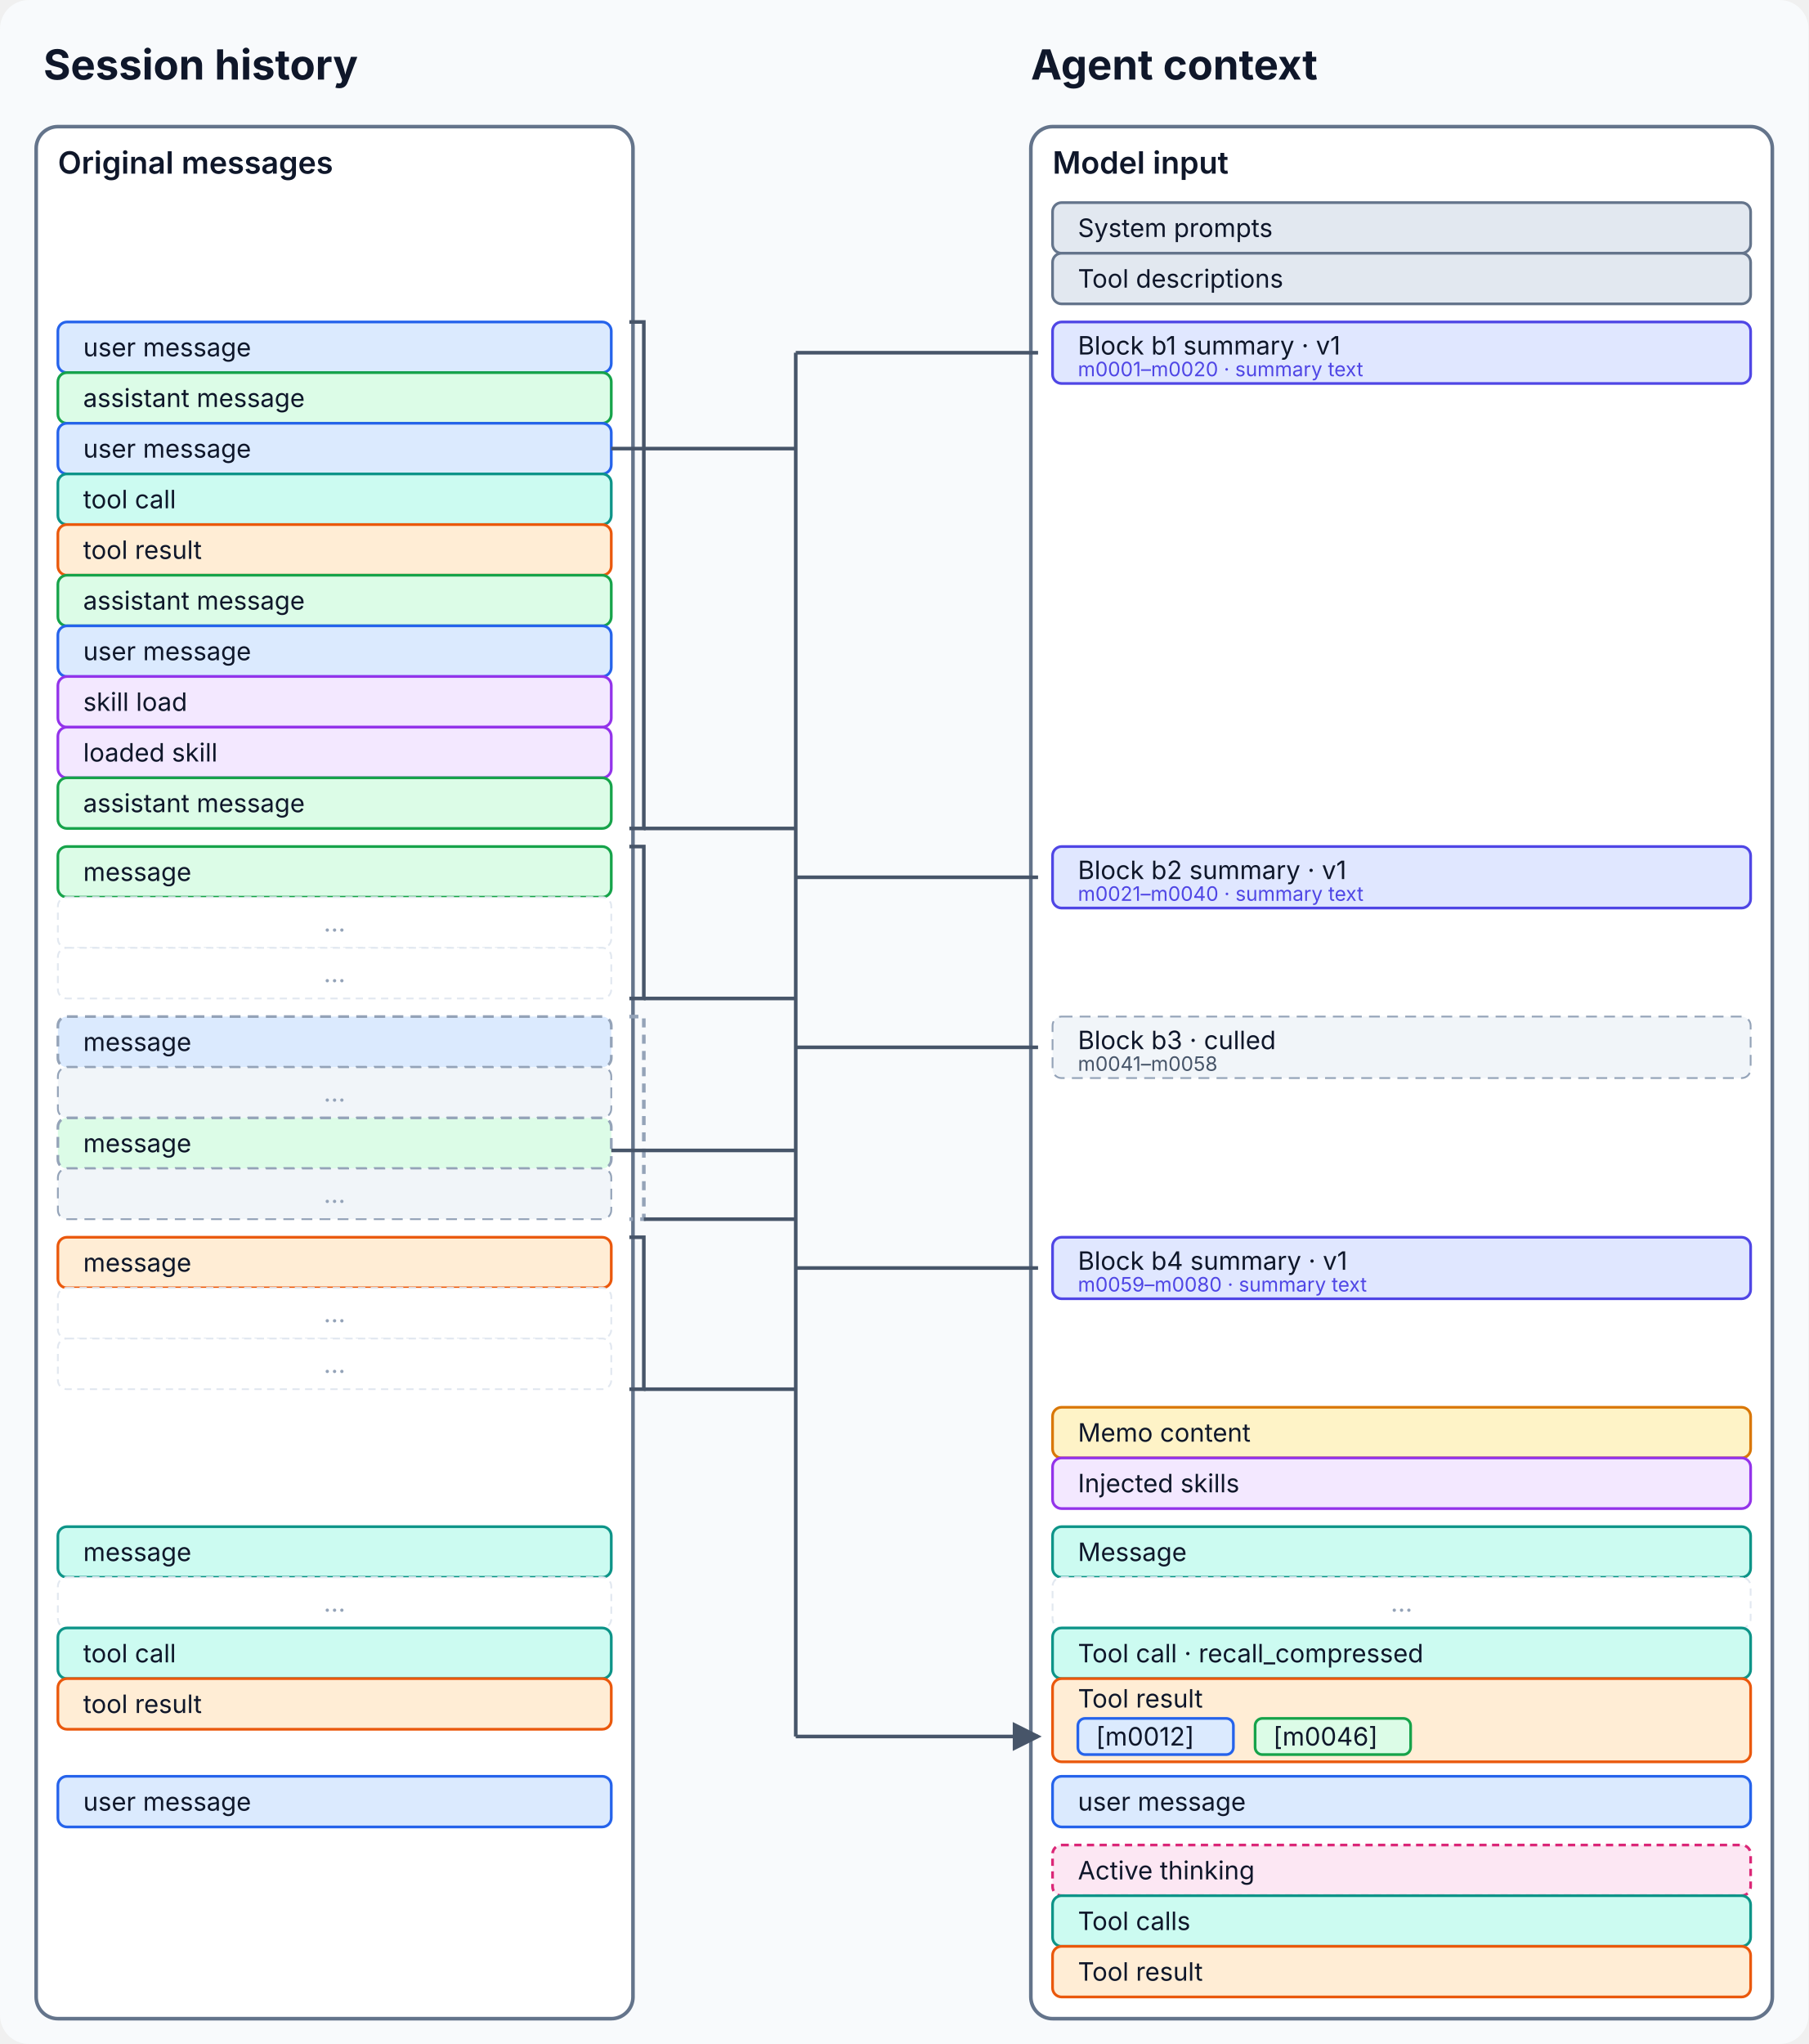
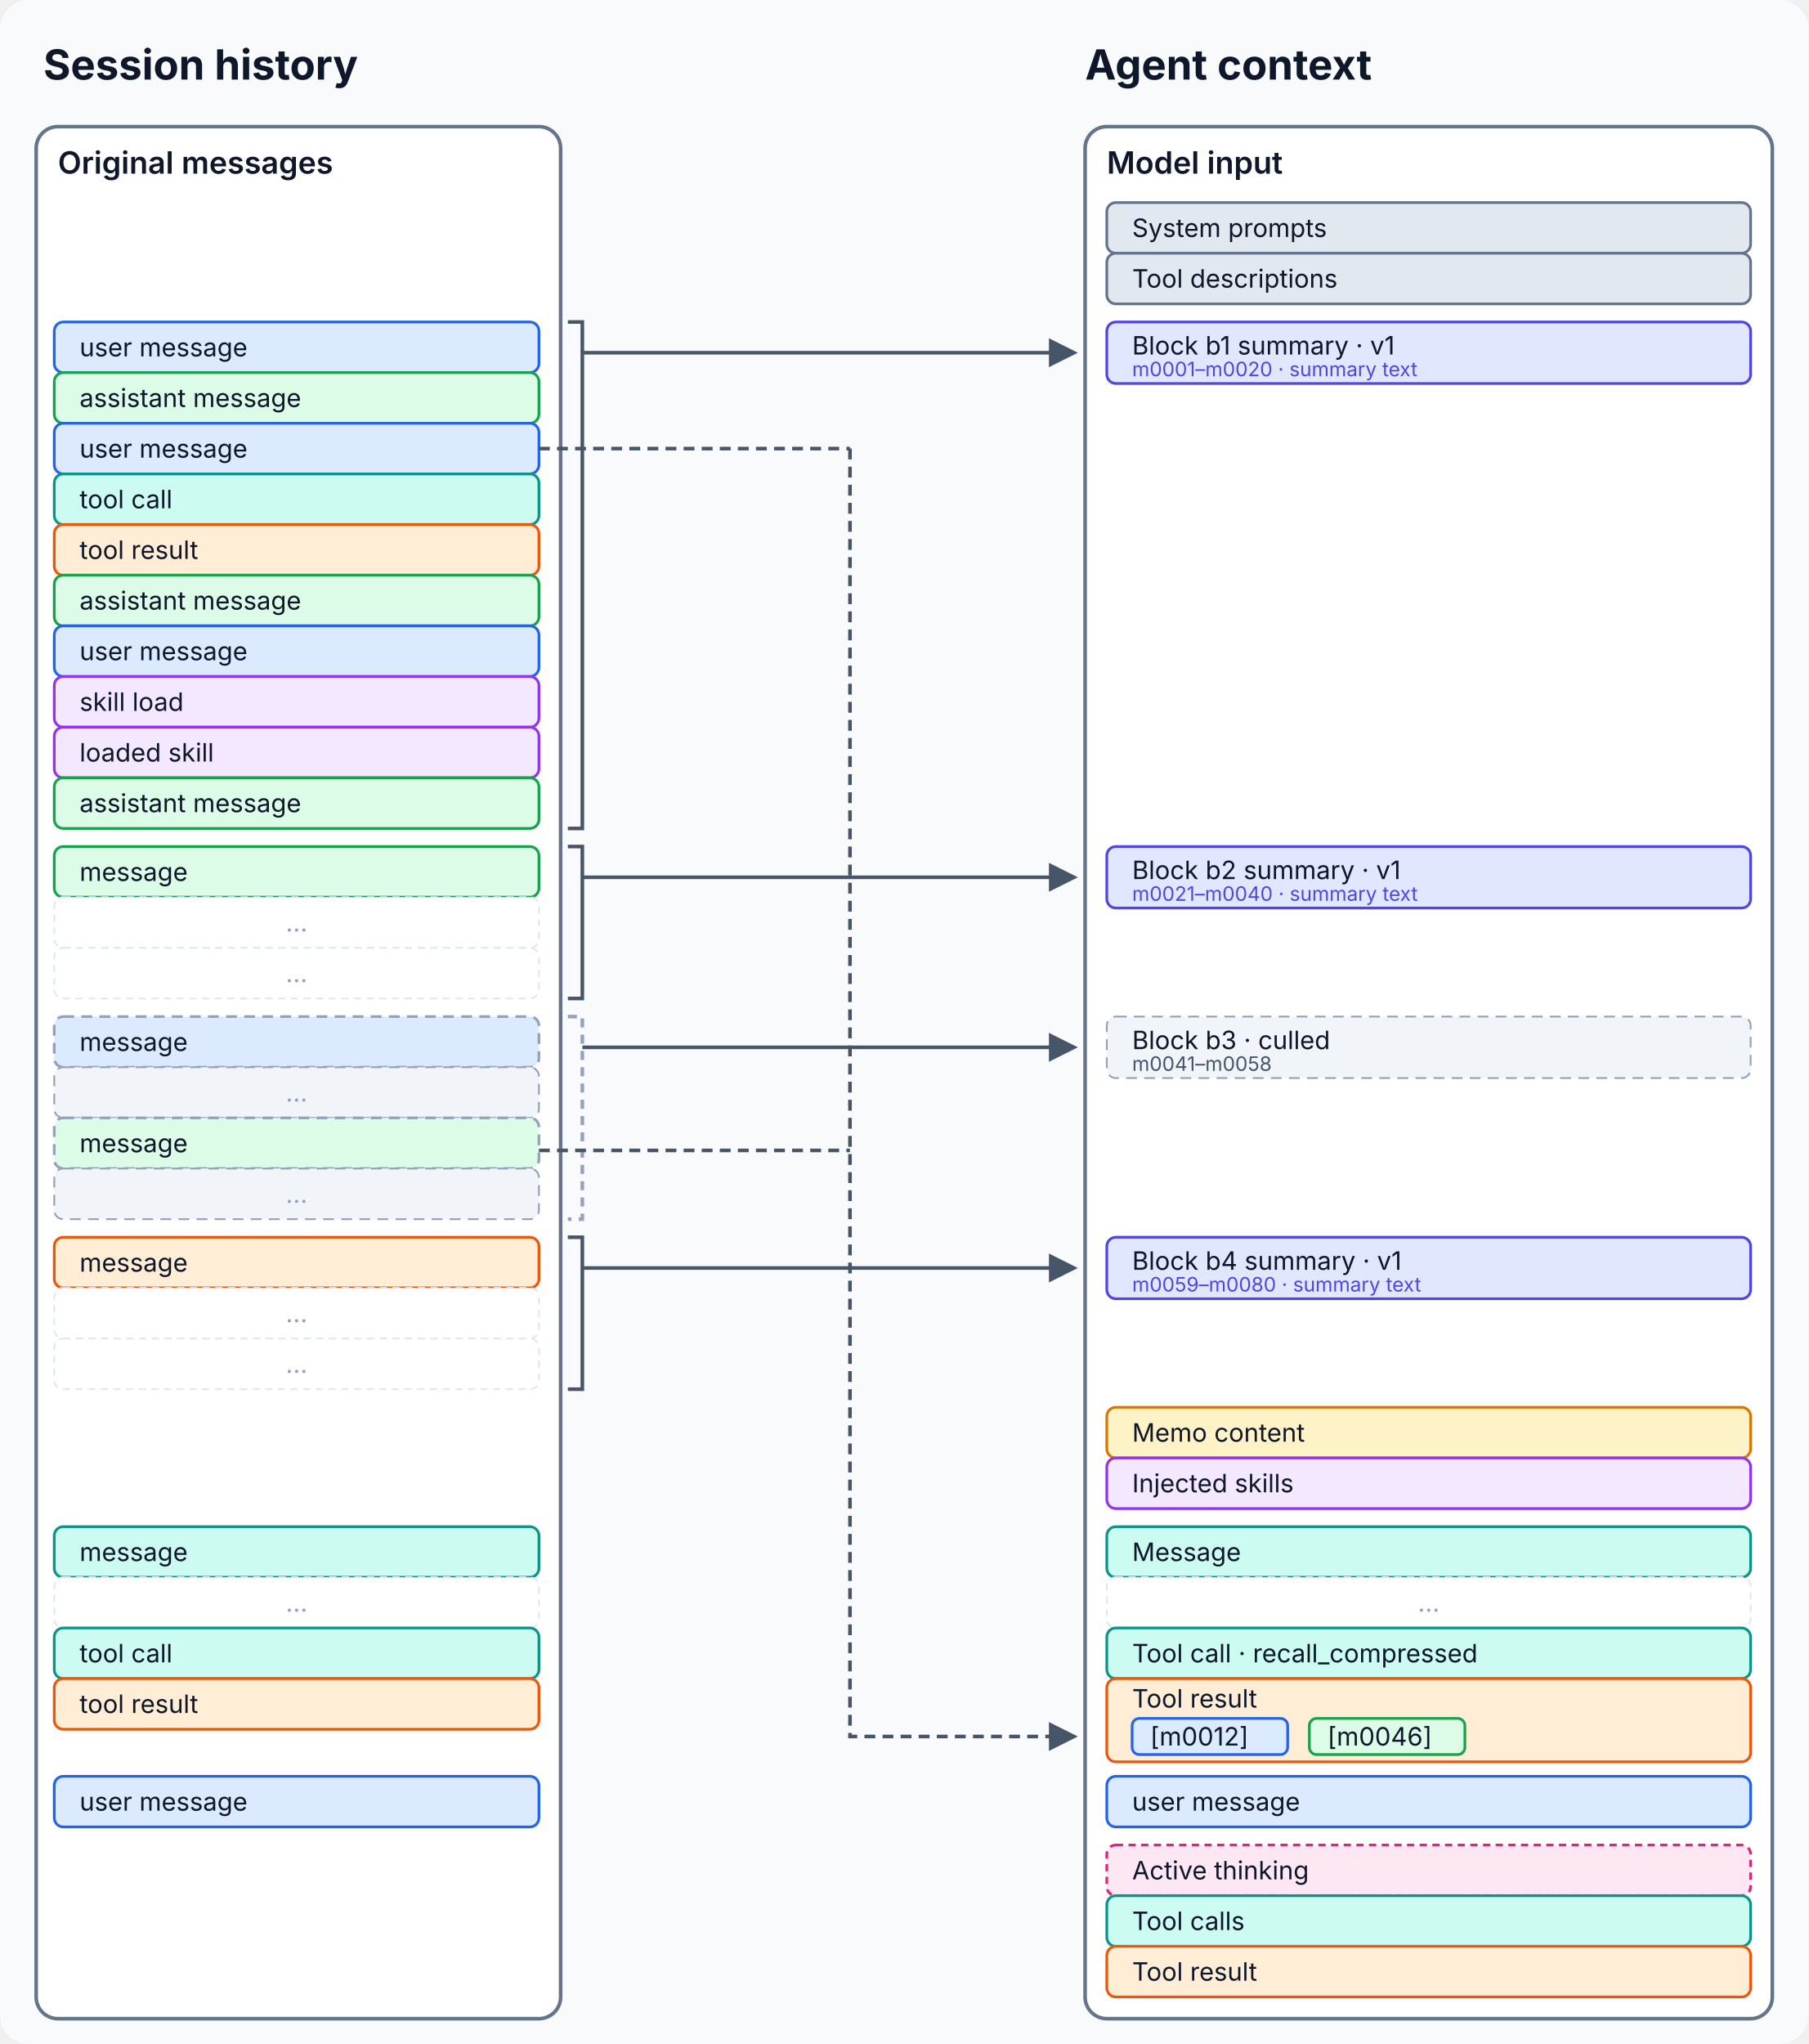
<svg xmlns="http://www.w3.org/2000/svg" width="1000" height="1130" viewBox="0 0 1000 1130" role="img" aria-labelledby="title description">
  <defs>
    <marker id="arrow" markerWidth="8" markerHeight="8" refX="7" refY="4" orient="auto">
      <path d="M0 0 L8 4 L0 8 Z" fill="#475569" />
    </marker>
    <style>
            text {
                font-family:
                    system-ui,
                    -apple-system,
                    "Segoe UI",
                    sans-serif;
                fill: #0f172a;
            }
            .heading {
                font-size: 23px;
                font-weight: 700;
            }
            .panellabel {
                font-size: 17px;
                font-weight: 600;
            }
            .row {
                font-size: 14px;
            }
            .subrow {
                font-size: 11px;
                fill: #4f46e5;
            }
            .subrow-gray {
                font-size: 11px;
                fill: #475569;
            }
            .ellipsis {
                font-size: 14px;
                fill: #94a3b8;
            }
            .panel {
                fill: #ffffff;
                stroke: #64748b;
                stroke-width: 2;
            }
            .box {
                fill: #ffffff;
                stroke-width: 1.5;
            }
            .user {
                fill: #dbeafe;
                stroke: #2563eb;
            }
            .assistant {
                fill: #dcfce7;
                stroke: #16a34a;
            }
            .toolcall {
                fill: #ccfbf1;
                stroke: #0d9488;
            }
            .toolresult {
                fill: #ffedd5;
                stroke: #ea580c;
            }
            .skill {
                fill: #f3e8ff;
                stroke: #9333ea;
            }
            .user-culled {
                fill: #dbeafe;
                stroke: #94a3b8;
                stroke-dasharray: 6 4;
            }
            .assistant-culled {
                fill: #dcfce7;
                stroke: #94a3b8;
                stroke-dasharray: 6 4;
            }
            .culled {
                fill: #f1f5f9;
                stroke: #94a3b8;
                stroke-dasharray: 6 4;
            }
            .host {
                fill: #e2e8f0;
                stroke: #64748b;
            }
            .summary {
                fill: #e0e7ff;
                stroke: #4f46e5;
            }
            .memo {
                fill: #fef3c7;
                stroke: #d97706;
            }
            .thinking {
                fill: #fce7f3;
                stroke: #db2777;
                stroke-dasharray: 4 3;
            }
            .gap {
                fill: #ffffff;
                stroke: #e2e8f0;
                stroke-dasharray: 4 3;
            }
            .bracket {
                fill: none;
                stroke: #475569;
                stroke-width: 2;
            }
            .bracket-culled {
                fill: none;
                stroke: #94a3b8;
                stroke-width: 2;
                stroke-dasharray: 5 4;
            }
            .link {
                fill: none;
                stroke: #475569;
                stroke-width: 2;
            }
            .link-out {
                fill: none;
                stroke: #475569;
                stroke-width: 2;
                marker-end: url(#arrow);
            }
+             .recall {
+                 fill: none;
+                 stroke: #475569;
+                 stroke-width: 2;
+                 stroke-dasharray: 6 4;
+             }
+             .recall-out {
+                 fill: none;
+                 stroke: #475569;
+                 stroke-width: 2;
+                 stroke-dasharray: 6 4;
+                 marker-end: url(#arrow);
+             }
        </style>
  </defs>
  <rect width="1000" height="1130" rx="16" fill="#f8fafc" />
  <text x="24" y="44" class="heading">Session history</text>
-   <text x="570" y="44" class="heading">Agent context</text>
-   <rect x="20" y="70" width="330" height="1046" rx="12" class="panel" />
+   <text x="600" y="44" class="heading">Agent context</text>
+   <rect x="20" y="70" width="290" height="1046" rx="12" class="panel" />
  <text x="32" y="96" class="panellabel">Original messages</text>
-   <rect x="570" y="70" width="410" height="1046" rx="12" class="panel" />
-   <text x="582" y="96" class="panellabel">Model input</text>
-   <rect x="582" y="112" width="386" height="28" rx="5" class="box host" />
-   <text x="596" y="131" class="row">System prompts</text>
-   <rect x="582" y="140" width="386" height="28" rx="5" class="box host" />
-   <text x="596" y="159" class="row">Tool descriptions</text>
-   <rect x="32" y="178" width="306" height="28" rx="5" class="box user" />
-   <text x="46" y="197" class="row">user message</text>
-   <rect x="32" y="206" width="306" height="28" rx="5" class="box assistant" />
-   <text x="46" y="225" class="row">assistant message</text>
-   <rect x="32" y="234" width="306" height="28" rx="5" class="box user" />
-   <text x="46" y="253" class="row">user message</text>
-   <rect x="32" y="262" width="306" height="28" rx="5" class="box toolcall" />
-   <text x="46" y="281" class="row">tool call</text>
-   <rect x="32" y="290" width="306" height="28" rx="5" class="box toolresult" />
-   <text x="46" y="309" class="row">tool result</text>
-   <rect x="32" y="318" width="306" height="28" rx="5" class="box assistant" />
-   <text x="46" y="337" class="row">assistant message</text>
-   <rect x="32" y="346" width="306" height="28" rx="5" class="box user" />
-   <text x="46" y="365" class="row">user message</text>
-   <rect x="32" y="374" width="306" height="28" rx="5" class="box skill" />
-   <text x="46" y="393" class="row">skill load</text>
-   <rect x="32" y="402" width="306" height="28" rx="5" class="box skill" />
-   <text x="46" y="421" class="row">loaded skill</text>
-   <rect x="32" y="430" width="306" height="28" rx="5" class="box assistant" />
-   <text x="46" y="449" class="row">assistant message</text>
-   <rect x="32" y="468" width="306" height="28" rx="5" class="box assistant" />
-   <text x="46" y="487" class="row">message</text>
-   <rect x="32" y="496" width="306" height="28" rx="5" class="gap" />
-   <text x="185" y="515" class="ellipsis" text-anchor="middle">…</text>
-   <rect x="32" y="524" width="306" height="28" rx="5" class="gap" />
-   <text x="185" y="543" class="ellipsis" text-anchor="middle">…</text>
-   <rect x="32" y="562" width="306" height="28" rx="5" class="box user-culled" />
-   <text x="46" y="581" class="row">message</text>
-   <rect x="32" y="590" width="306" height="28" rx="5" class="culled" />
-   <text x="185" y="609" class="ellipsis" text-anchor="middle">…</text>
-   <rect x="32" y="618" width="306" height="28" rx="5" class="box assistant-culled" />
-   <text x="46" y="637" class="row">message</text>
-   <rect x="32" y="646" width="306" height="28" rx="5" class="culled" />
-   <text x="185" y="665" class="ellipsis" text-anchor="middle">…</text>
-   <rect x="32" y="684" width="306" height="28" rx="5" class="box toolresult" />
-   <text x="46" y="703" class="row">message</text>
-   <rect x="32" y="712" width="306" height="28" rx="5" class="gap" />
-   <text x="185" y="731" class="ellipsis" text-anchor="middle">…</text>
-   <rect x="32" y="740" width="306" height="28" rx="5" class="gap" />
-   <text x="185" y="759" class="ellipsis" text-anchor="middle">…</text>
-   <rect x="32" y="844" width="306" height="28" rx="5" class="box toolcall" />
-   <text x="46" y="863" class="row">message</text>
-   <rect x="32" y="872" width="306" height="28" rx="5" class="gap" />
-   <text x="185" y="891" class="ellipsis" text-anchor="middle">…</text>
-   <rect x="32" y="900" width="306" height="28" rx="5" class="box toolcall" />
-   <text x="46" y="919" class="row">tool call</text>
-   <rect x="32" y="928" width="306" height="28" rx="5" class="box toolresult" />
-   <text x="46" y="947" class="row">tool result</text>
-   <rect x="32" y="982" width="306" height="28" rx="5" class="box user" />
-   <text x="46" y="1001" class="row">user message</text>
-   <rect x="582" y="178" width="386" height="34" rx="5" class="box summary" />
-   <text x="596" y="196" class="row">Block b1 summary · v1</text>
-   <text x="596" y="208" class="subrow">m0001–m0020 · summary text</text>
-   <rect x="582" y="468" width="386" height="34" rx="5" class="box summary" />
-   <text x="596" y="486" class="row">Block b2 summary · v1</text>
-   <text x="596" y="498" class="subrow">m0021–m0040 · summary text</text>
-   <rect x="582" y="562" width="386" height="34" rx="5" class="culled" />
-   <text x="596" y="580" class="row" fill="#475569">Block b3 · culled</text>
-   <text x="596" y="592" class="subrow-gray">m0041–m0058</text>
-   <rect x="582" y="684" width="386" height="34" rx="5" class="box summary" />
-   <text x="596" y="702" class="row">Block b4 summary · v1</text>
-   <text x="596" y="714" class="subrow">m0059–m0080 · summary text</text>
-   <rect x="582" y="778" width="386" height="28" rx="5" class="box memo" />
-   <text x="596" y="797" class="row">Memo content</text>
-   <rect x="582" y="806" width="386" height="28" rx="5" class="box skill" />
-   <text x="596" y="825" class="row">Injected skills</text>
-   <rect x="582" y="844" width="386" height="28" rx="5" class="box toolcall" />
-   <text x="596" y="863" class="row">Message</text>
-   <rect x="582" y="872" width="386" height="28" rx="5" class="gap" />
-   <text x="775" y="891" class="ellipsis" text-anchor="middle">…</text>
-   <rect x="582" y="900" width="386" height="28" rx="5" class="box toolcall" />
-   <text x="596" y="919" class="row">Tool call · recall_compressed</text>
-   <rect x="582" y="928" width="386" height="46" rx="5" class="box toolresult" />
-   <text x="596" y="944" class="row">Tool result</text>
-   <rect x="596" y="950" width="86" height="20" rx="4" class="box user" />
-   <text x="606" y="965" class="row">[m0012]</text>
-   <rect x="694" y="950" width="86" height="20" rx="4" class="box assistant" />
-   <text x="704" y="965" class="row">[m0046]</text>
-   <rect x="582" y="982" width="386" height="28" rx="5" class="box user" />
-   <text x="596" y="1001" class="row">user message</text>
-   <rect x="582" y="1020" width="386" height="28" rx="5" class="box thinking" />
-   <text x="596" y="1039" class="row">Active thinking</text>
-   <rect x="582" y="1048" width="386" height="28" rx="5" class="box toolcall" />
-   <text x="596" y="1067" class="row">Tool calls</text>
-   <rect x="582" y="1076" width="386" height="28" rx="5" class="box toolresult" />
-   <text x="596" y="1095" class="row">Tool result</text>
-   <path d="M348 178 H356 V458 H348" class="bracket" />
-   <path d="M348 468 H356 V552 H348" class="bracket" />
-   <path d="M348 562 H356 V674 H348" class="bracket-culled" />
-   <path d="M348 684 H356 V768 H348" class="bracket" />
-   <path d="M356 458 H440 M356 552 H440 M356 674 H440 M356 768 H440 M338 248 H440 M338 636 H440" class="link" />
-   <path d="M440 195 V960" class="link" />
-   <path d="M440 195 H574 M440 485 H574 M440 579 H574 M440 701 H574 M440 960 H574" class="link-out" />
+   <rect x="600" y="70" width="380" height="1046" rx="12" class="panel" />
+   <text x="612" y="96" class="panellabel">Model input</text>
+   <rect x="612" y="112" width="356" height="28" rx="5" class="box host" />
+   <text x="626" y="131" class="row">System prompts</text>
+   <rect x="612" y="140" width="356" height="28" rx="5" class="box host" />
+   <text x="626" y="159" class="row">Tool descriptions</text>
+   <rect x="30" y="178" width="268" height="28" rx="5" class="box user" />
+   <text x="44" y="197" class="row">user message</text>
+   <rect x="30" y="206" width="268" height="28" rx="5" class="box assistant" />
+   <text x="44" y="225" class="row">assistant message</text>
+   <rect x="30" y="234" width="268" height="28" rx="5" class="box user" />
+   <text x="44" y="253" class="row">user message</text>
+   <rect x="30" y="262" width="268" height="28" rx="5" class="box toolcall" />
+   <text x="44" y="281" class="row">tool call</text>
+   <rect x="30" y="290" width="268" height="28" rx="5" class="box toolresult" />
+   <text x="44" y="309" class="row">tool result</text>
+   <rect x="30" y="318" width="268" height="28" rx="5" class="box assistant" />
+   <text x="44" y="337" class="row">assistant message</text>
+   <rect x="30" y="346" width="268" height="28" rx="5" class="box user" />
+   <text x="44" y="365" class="row">user message</text>
+   <rect x="30" y="374" width="268" height="28" rx="5" class="box skill" />
+   <text x="44" y="393" class="row">skill load</text>
+   <rect x="30" y="402" width="268" height="28" rx="5" class="box skill" />
+   <text x="44" y="421" class="row">loaded skill</text>
+   <rect x="30" y="430" width="268" height="28" rx="5" class="box assistant" />
+   <text x="44" y="449" class="row">assistant message</text>
+   <rect x="30" y="468" width="268" height="28" rx="5" class="box assistant" />
+   <text x="44" y="487" class="row">message</text>
+   <rect x="30" y="496" width="268" height="28" rx="5" class="gap" />
+   <text x="164" y="515" class="ellipsis" text-anchor="middle">…</text>
+   <rect x="30" y="524" width="268" height="28" rx="5" class="gap" />
+   <text x="164" y="543" class="ellipsis" text-anchor="middle">…</text>
+   <rect x="30" y="562" width="268" height="28" rx="5" class="box user-culled" />
+   <text x="44" y="581" class="row">message</text>
+   <rect x="30" y="590" width="268" height="28" rx="5" class="culled" />
+   <text x="164" y="609" class="ellipsis" text-anchor="middle">…</text>
+   <rect x="30" y="618" width="268" height="28" rx="5" class="box assistant-culled" />
+   <text x="44" y="637" class="row">message</text>
+   <rect x="30" y="646" width="268" height="28" rx="5" class="culled" />
+   <text x="164" y="665" class="ellipsis" text-anchor="middle">…</text>
+   <rect x="30" y="684" width="268" height="28" rx="5" class="box toolresult" />
+   <text x="44" y="703" class="row">message</text>
+   <rect x="30" y="712" width="268" height="28" rx="5" class="gap" />
+   <text x="164" y="731" class="ellipsis" text-anchor="middle">…</text>
+   <rect x="30" y="740" width="268" height="28" rx="5" class="gap" />
+   <text x="164" y="759" class="ellipsis" text-anchor="middle">…</text>
+   <rect x="30" y="844" width="268" height="28" rx="5" class="box toolcall" />
+   <text x="44" y="863" class="row">message</text>
+   <rect x="30" y="872" width="268" height="28" rx="5" class="gap" />
+   <text x="164" y="891" class="ellipsis" text-anchor="middle">…</text>
+   <rect x="30" y="900" width="268" height="28" rx="5" class="box toolcall" />
+   <text x="44" y="919" class="row">tool call</text>
+   <rect x="30" y="928" width="268" height="28" rx="5" class="box toolresult" />
+   <text x="44" y="947" class="row">tool result</text>
+   <rect x="30" y="982" width="268" height="28" rx="5" class="box user" />
+   <text x="44" y="1001" class="row">user message</text>
+   <rect x="612" y="178" width="356" height="34" rx="5" class="box summary" />
+   <text x="626" y="196" class="row">Block b1 summary · v1</text>
+   <text x="626" y="208" class="subrow">m0001–m0020 · summary text</text>
+   <rect x="612" y="468" width="356" height="34" rx="5" class="box summary" />
+   <text x="626" y="486" class="row">Block b2 summary · v1</text>
+   <text x="626" y="498" class="subrow">m0021–m0040 · summary text</text>
+   <rect x="612" y="562" width="356" height="34" rx="5" class="culled" />
+   <text x="626" y="580" class="row" fill="#475569">Block b3 · culled</text>
+   <text x="626" y="592" class="subrow-gray">m0041–m0058</text>
+   <rect x="612" y="684" width="356" height="34" rx="5" class="box summary" />
+   <text x="626" y="702" class="row">Block b4 summary · v1</text>
+   <text x="626" y="714" class="subrow">m0059–m0080 · summary text</text>
+   <rect x="612" y="778" width="356" height="28" rx="5" class="box memo" />
+   <text x="626" y="797" class="row">Memo content</text>
+   <rect x="612" y="806" width="356" height="28" rx="5" class="box skill" />
+   <text x="626" y="825" class="row">Injected skills</text>
+   <rect x="612" y="844" width="356" height="28" rx="5" class="box toolcall" />
+   <text x="626" y="863" class="row">Message</text>
+   <rect x="612" y="872" width="356" height="28" rx="5" class="gap" />
+   <text x="790" y="891" class="ellipsis" text-anchor="middle">…</text>
+   <rect x="612" y="900" width="356" height="28" rx="5" class="box toolcall" />
+   <text x="626" y="919" class="row">Tool call · recall_compressed</text>
+   <rect x="612" y="928" width="356" height="46" rx="5" class="box toolresult" />
+   <text x="626" y="944" class="row">Tool result</text>
+   <rect x="626" y="950" width="86" height="20" rx="4" class="box user" />
+   <text x="636" y="965" class="row">[m0012]</text>
+   <rect x="724" y="950" width="86" height="20" rx="4" class="box assistant" />
+   <text x="734" y="965" class="row">[m0046]</text>
+   <rect x="612" y="982" width="356" height="28" rx="5" class="box user" />
+   <text x="626" y="1001" class="row">user message</text>
+   <rect x="612" y="1020" width="356" height="28" rx="5" class="box thinking" />
+   <text x="626" y="1039" class="row">Active thinking</text>
+   <rect x="612" y="1048" width="356" height="28" rx="5" class="box toolcall" />
+   <text x="626" y="1067" class="row">Tool calls</text>
+   <rect x="612" y="1076" width="356" height="28" rx="5" class="box toolresult" />
+   <text x="626" y="1095" class="row">Tool result</text>
+   <path d="M314 178 H322 V458 H314" class="bracket" />
+   <path d="M314 468 H322 V552 H314" class="bracket" />
+   <path d="M314 562 H322 V674 H314" class="bracket-culled" />
+   <path d="M314 684 H322 V768 H314" class="bracket" />
+   <path d="M322 195 H594" class="link-out" />
+   <path d="M322 485 H594" class="link-out" />
+   <path d="M322 579 H594" class="link-out" />
+   <path d="M322 701 H594" class="link-out" />
+   <path d="M298 248 H470 M298 636 H470" class="recall" />
+   <path d="M470 248 V960 H594" class="recall-out" />
</svg>
